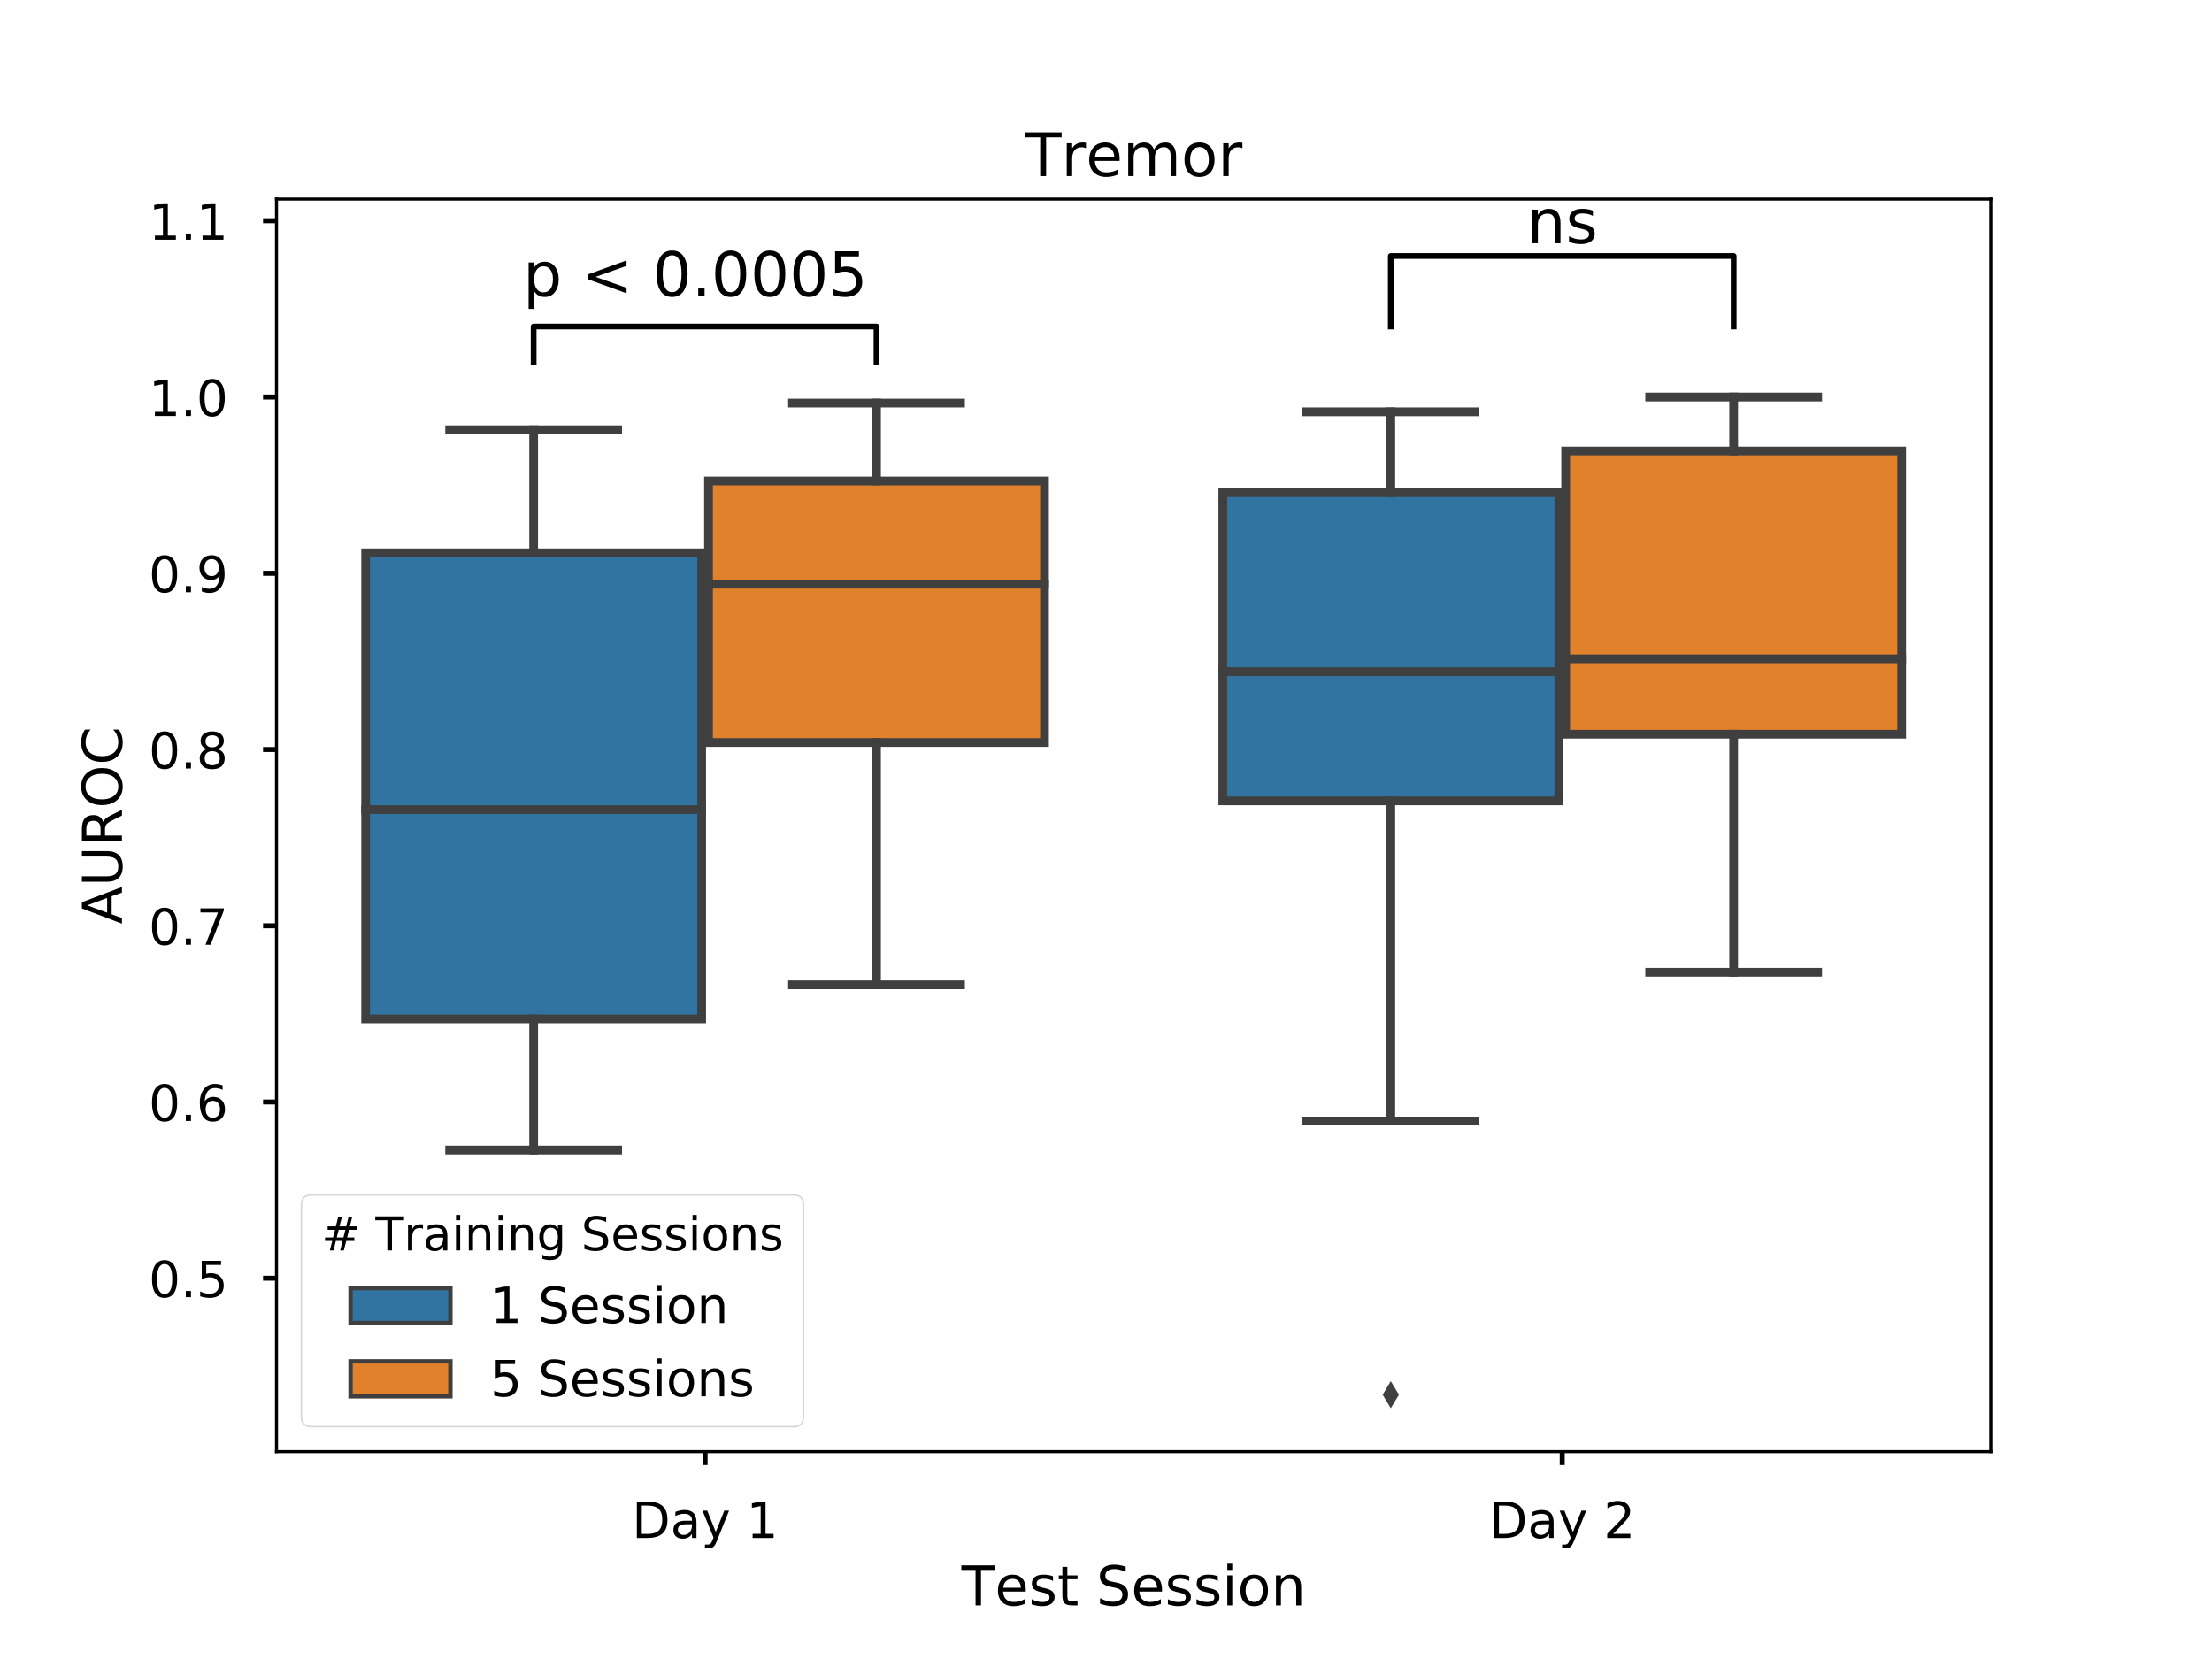
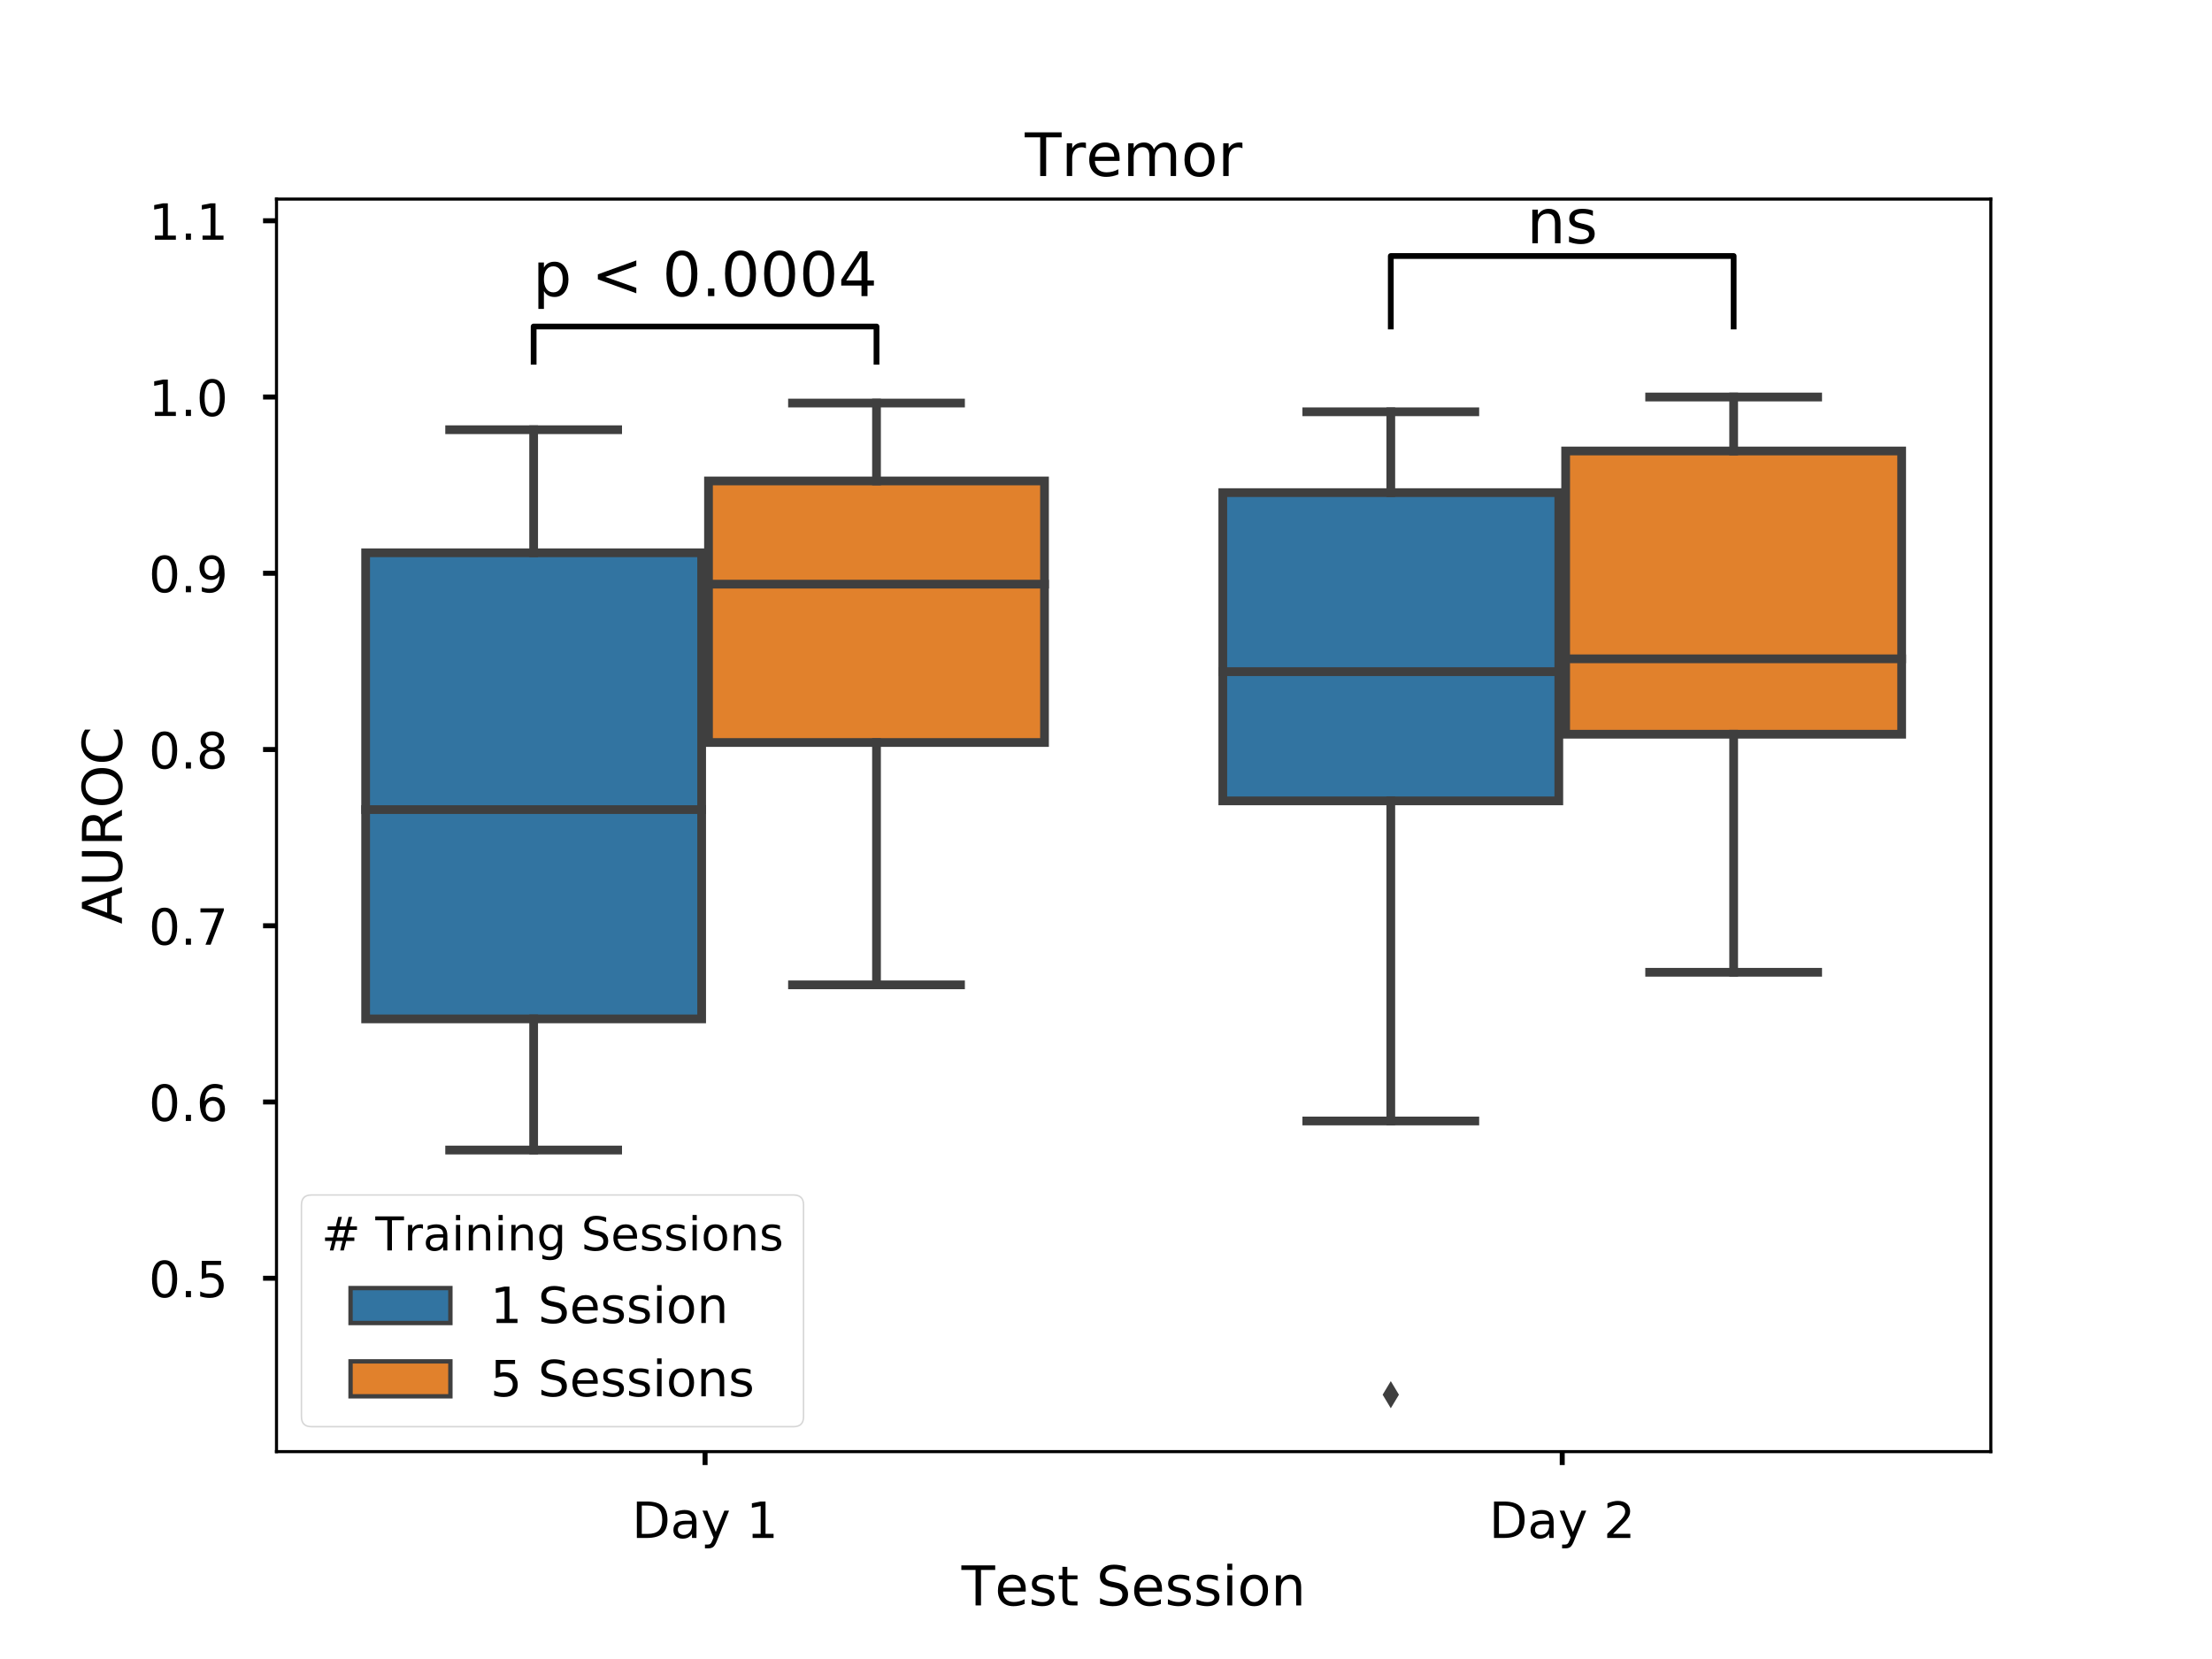
<svg xmlns="http://www.w3.org/2000/svg" xmlns:xlink="http://www.w3.org/1999/xlink" height="432pt" version="1.1" viewBox="0 0 576 432" width="576pt">
  <defs>
    <style type="text/css">
*{stroke-linecap:butt;stroke-linejoin:round;}
  </style>
  </defs>
  <g id="figure_1">
    <g id="patch_1">
      <path d="M 0 432  L 576 432  L 576 0  L 0 0  z " style="fill:#ffffff;" />
    </g>
    <g id="axes_1">
      <g id="patch_2">
        <path d="M 72 378  L 518.4 378  L 518.4 51.84  L 72 51.84  z " style="fill:#ffffff;" />
      </g>
      <g id="patch_3">
-         <path clip-path="url(#pd20033a8cf)" d="M 95.213 265.316  L 182.707 265.316  L 182.707 143.944  L 95.213 143.944  L 95.213 265.316  z " style="fill:#3274a1;stroke:#3f3f3f;stroke-linejoin:miter;stroke-width:2.275;" />
+         <path clip-path="url(#pdbc6263a49)" d="M 95.213 265.316  L 182.707 265.316  L 182.707 143.944  L 95.213 143.944  L 95.213 265.316  z " style="fill:#3274a1;stroke:#3f3f3f;stroke-linejoin:miter;stroke-width:2.275;" />
      </g>
      <g id="patch_4">
-         <path clip-path="url(#pd20033a8cf)" d="M 184.493 193.346  L 271.987 193.346  L 271.987 125.238  L 184.493 125.238  L 184.493 193.346  z " style="fill:#e1812c;stroke:#3f3f3f;stroke-linejoin:miter;stroke-width:2.275;" />
+         <path clip-path="url(#pdbc6263a49)" d="M 184.493 193.346  L 271.987 193.346  L 271.987 125.238  L 184.493 125.238  L 184.493 193.346  z " style="fill:#e1812c;stroke:#3f3f3f;stroke-linejoin:miter;stroke-width:2.275;" />
      </g>
      <g id="patch_5">
-         <path clip-path="url(#pd20033a8cf)" d="M 318.413 208.545  L 405.907 208.545  L 405.907 128.28  L 318.413 128.28  L 318.413 208.545  z " style="fill:#3274a1;stroke:#3f3f3f;stroke-linejoin:miter;stroke-width:2.275;" />
+         <path clip-path="url(#pdbc6263a49)" d="M 318.413 208.545  L 405.907 208.545  L 405.907 128.28  L 318.413 128.28  L 318.413 208.545  z " style="fill:#3274a1;stroke:#3f3f3f;stroke-linejoin:miter;stroke-width:2.275;" />
      </g>
      <g id="patch_6">
-         <path clip-path="url(#pd20033a8cf)" d="M 407.693 191.19  L 495.187 191.19  L 495.187 117.435  L 407.693 117.435  L 407.693 191.19  z " style="fill:#e1812c;stroke:#3f3f3f;stroke-linejoin:miter;stroke-width:2.275;" />
+         <path clip-path="url(#pdbc6263a49)" d="M 407.693 191.19  L 495.187 191.19  L 495.187 117.435  L 407.693 117.435  L 407.693 191.19  z " style="fill:#e1812c;stroke:#3f3f3f;stroke-linejoin:miter;stroke-width:2.275;" />
      </g>
      <g id="patch_7">
-         <path clip-path="url(#pd20033a8cf)" d="M 183.6 562.322  L 183.6 562.322  L 183.6 562.322  L 183.6 562.322  z " style="fill:#3274a1;stroke:#3f3f3f;stroke-linejoin:miter;stroke-width:1.137;" />
+         <path clip-path="url(#pdbc6263a49)" d="M 183.6 562.322  L 183.6 562.322  L 183.6 562.322  L 183.6 562.322  z " style="fill:#3274a1;stroke:#3f3f3f;stroke-linejoin:miter;stroke-width:1.137;" />
      </g>
      <g id="patch_8">
-         <path clip-path="url(#pd20033a8cf)" d="M 183.6 562.322  L 183.6 562.322  L 183.6 562.322  L 183.6 562.322  z " style="fill:#e1812c;stroke:#3f3f3f;stroke-linejoin:miter;stroke-width:1.137;" />
+         <path clip-path="url(#pdbc6263a49)" d="M 183.6 562.322  L 183.6 562.322  L 183.6 562.322  L 183.6 562.322  z " style="fill:#e1812c;stroke:#3f3f3f;stroke-linejoin:miter;stroke-width:1.137;" />
      </g>
      <g id="matplotlib.axis_1">
        <g id="xtick_1">
          <g id="line2d_1">
            <defs>
-               <path d="M 0 0  L 0 3.5  " id="m7d45735738" style="stroke:#000000;stroke-width:1.3;" />
-             </defs>
-             <g>
-               <use style="stroke:#000000;stroke-width:1.3;" x="183.6" xlink:href="#m7d45735738" y="378" />
+               <path d="M 0 0  L 0 3.5  " id="m67f702f582" style="stroke:#000000;stroke-width:1.3;" />
+             </defs>
+             <g>
+               <use style="stroke:#000000;stroke-width:1.3;" x="183.6" xlink:href="#m67f702f582" y="378" />
            </g>
          </g>
          <g id="text_1">
            <defs>
              <path d="M 19.672 64.797  L 19.672 8.109  L 31.594 8.109  Q 46.688 8.109 53.688 14.938  Q 60.688 21.781 60.688 36.531  Q 60.688 51.172 53.688 57.984  Q 46.688 64.797 31.594 64.797  z M 9.812 72.906  L 30.078 72.906  Q 51.266 72.906 61.172 64.094  Q 71.094 55.281 71.094 36.531  Q 71.094 17.672 61.125 8.828  Q 51.172 0 30.078 0  L 9.812 0  z " id="DejaVuSans-44" />
              <path d="M 34.281 27.484  Q 23.391 27.484 19.188 25  Q 14.984 22.516 14.984 16.5  Q 14.984 11.719 18.141 8.906  Q 21.297 6.109 26.703 6.109  Q 34.188 6.109 38.703 11.406  Q 43.219 16.703 43.219 25.484  L 43.219 27.484  z M 52.203 31.203  L 52.203 0  L 43.219 0  L 43.219 8.297  Q 40.141 3.328 35.547 0.953  Q 30.953 -1.422 24.312 -1.422  Q 15.922 -1.422 10.953 3.297  Q 6 8.016 6 15.922  Q 6 25.141 12.172 29.828  Q 18.359 34.516 30.609 34.516  L 43.219 34.516  L 43.219 35.406  Q 43.219 41.609 39.141 45  Q 35.062 48.391 27.688 48.391  Q 23 48.391 18.547 47.266  Q 14.109 46.141 10.016 43.891  L 10.016 52.203  Q 14.938 54.109 19.578 55.047  Q 24.219 56 28.609 56  Q 40.484 56 46.344 49.844  Q 52.203 43.703 52.203 31.203  z " id="DejaVuSans-61" />
              <path d="M 32.172 -5.078  Q 28.375 -14.844 24.75 -17.812  Q 21.141 -20.797 15.094 -20.797  L 7.906 -20.797  L 7.906 -13.281  L 13.188 -13.281  Q 16.891 -13.281 18.938 -11.516  Q 21 -9.766 23.484 -3.219  L 25.094 0.875  L 2.984 54.688  L 12.5 54.688  L 29.594 11.922  L 46.688 54.688  L 56.203 54.688  z " id="DejaVuSans-79" />
              <path id="DejaVuSans-20" />
              <path d="M 12.406 8.297  L 28.516 8.297  L 28.516 63.922  L 10.984 60.406  L 10.984 69.391  L 28.422 72.906  L 38.281 72.906  L 38.281 8.297  L 54.391 8.297  L 54.391 0  L 12.406 0  z " id="DejaVuSans-31" />
            </defs>
            <g transform="translate(164.5631 400.478)scale(0.13 -0.13)">
              <use xlink:href="#DejaVuSans-44" />
              <use x="77.002" xlink:href="#DejaVuSans-61" />
              <use x="138.281" xlink:href="#DejaVuSans-79" />
              <use x="197.461" xlink:href="#DejaVuSans-20" />
              <use x="229.248" xlink:href="#DejaVuSans-31" />
            </g>
          </g>
        </g>
        <g id="xtick_2">
          <g id="line2d_2">
            <g>
-               <use style="stroke:#000000;stroke-width:1.3;" x="406.8" xlink:href="#m7d45735738" y="378" />
+               <use style="stroke:#000000;stroke-width:1.3;" x="406.8" xlink:href="#m67f702f582" y="378" />
            </g>
          </g>
          <g id="text_2">
            <defs>
              <path d="M 19.188 8.297  L 53.609 8.297  L 53.609 0  L 7.328 0  L 7.328 8.297  Q 12.938 14.109 22.625 23.891  Q 32.328 33.688 34.812 36.531  Q 39.547 41.844 41.422 45.531  Q 43.312 49.219 43.312 52.781  Q 43.312 58.594 39.234 62.25  Q 35.156 65.922 28.609 65.922  Q 23.969 65.922 18.812 64.312  Q 13.672 62.703 7.812 59.422  L 7.812 69.391  Q 13.766 71.781 18.938 73  Q 24.125 74.219 28.422 74.219  Q 39.75 74.219 46.484 68.547  Q 53.219 62.891 53.219 53.422  Q 53.219 48.922 51.531 44.891  Q 49.859 40.875 45.406 35.406  Q 44.188 33.984 37.641 27.219  Q 31.109 20.453 19.188 8.297  z " id="DejaVuSans-32" />
            </defs>
            <g transform="translate(387.7631 400.478)scale(0.13 -0.13)">
              <use xlink:href="#DejaVuSans-44" />
              <use x="77.002" xlink:href="#DejaVuSans-61" />
              <use x="138.281" xlink:href="#DejaVuSans-79" />
              <use x="197.461" xlink:href="#DejaVuSans-20" />
              <use x="229.248" xlink:href="#DejaVuSans-32" />
            </g>
          </g>
        </g>
        <g id="text_3">
          <defs>
            <path d="M -0.297 72.906  L 61.375 72.906  L 61.375 64.594  L 35.5 64.594  L 35.5 0  L 25.594 0  L 25.594 64.594  L -0.297 64.594  z " id="DejaVuSans-54" />
            <path d="M 56.203 29.594  L 56.203 25.203  L 14.891 25.203  Q 15.484 15.922 20.484 11.062  Q 25.484 6.203 34.422 6.203  Q 39.594 6.203 44.453 7.469  Q 49.312 8.734 54.109 11.281  L 54.109 2.781  Q 49.266 0.734 44.188 -0.344  Q 39.109 -1.422 33.891 -1.422  Q 20.797 -1.422 13.156 6.188  Q 5.516 13.812 5.516 26.812  Q 5.516 40.234 12.766 48.109  Q 20.016 56 32.328 56  Q 43.359 56 49.781 48.891  Q 56.203 41.797 56.203 29.594  z M 47.219 32.234  Q 47.125 39.594 43.094 43.984  Q 39.062 48.391 32.422 48.391  Q 24.906 48.391 20.391 44.141  Q 15.875 39.891 15.188 32.172  z " id="DejaVuSans-65" />
            <path d="M 44.281 53.078  L 44.281 44.578  Q 40.484 46.531 36.375 47.5  Q 32.281 48.484 27.875 48.484  Q 21.188 48.484 17.844 46.438  Q 14.5 44.391 14.5 40.281  Q 14.5 37.156 16.891 35.375  Q 19.281 33.594 26.516 31.984  L 29.594 31.297  Q 39.156 29.25 43.188 25.516  Q 47.219 21.781 47.219 15.094  Q 47.219 7.469 41.188 3.016  Q 35.156 -1.422 24.609 -1.422  Q 20.219 -1.422 15.453 -0.562  Q 10.688 0.297 5.422 2  L 5.422 11.281  Q 10.406 8.688 15.234 7.391  Q 20.062 6.109 24.812 6.109  Q 31.156 6.109 34.562 8.281  Q 37.984 10.453 37.984 14.406  Q 37.984 18.062 35.516 20.016  Q 33.062 21.969 24.703 23.781  L 21.578 24.516  Q 13.234 26.266 9.516 29.906  Q 5.812 33.547 5.812 39.891  Q 5.812 47.609 11.281 51.797  Q 16.75 56 26.812 56  Q 31.781 56 36.172 55.266  Q 40.578 54.547 44.281 53.078  z " id="DejaVuSans-73" />
            <path d="M 18.312 70.219  L 18.312 54.688  L 36.812 54.688  L 36.812 47.703  L 18.312 47.703  L 18.312 18.016  Q 18.312 11.328 20.141 9.422  Q 21.969 7.516 27.594 7.516  L 36.812 7.516  L 36.812 0  L 27.594 0  Q 17.188 0 13.234 3.875  Q 9.281 7.766 9.281 18.016  L 9.281 47.703  L 2.688 47.703  L 2.688 54.688  L 9.281 54.688  L 9.281 70.219  z " id="DejaVuSans-74" />
            <path d="M 53.516 70.516  L 53.516 60.891  Q 47.906 63.578 42.922 64.891  Q 37.938 66.219 33.297 66.219  Q 25.25 66.219 20.875 63.094  Q 16.5 59.969 16.5 54.203  Q 16.5 49.359 19.406 46.891  Q 22.312 44.438 30.422 42.922  L 36.375 41.703  Q 47.406 39.594 52.656 34.297  Q 57.906 29 57.906 20.125  Q 57.906 9.516 50.797 4.047  Q 43.703 -1.422 29.984 -1.422  Q 24.812 -1.422 18.969 -0.25  Q 13.141 0.922 6.891 3.219  L 6.891 13.375  Q 12.891 10.016 18.656 8.297  Q 24.422 6.594 29.984 6.594  Q 38.422 6.594 43.016 9.906  Q 47.609 13.234 47.609 19.391  Q 47.609 24.75 44.312 27.781  Q 41.016 30.812 33.5 32.328  L 27.484 33.5  Q 16.453 35.688 11.516 40.375  Q 6.594 45.062 6.594 53.422  Q 6.594 63.094 13.406 68.656  Q 20.219 74.219 32.172 74.219  Q 37.312 74.219 42.625 73.281  Q 47.953 72.359 53.516 70.516  z " id="DejaVuSans-53" />
            <path d="M 9.422 54.688  L 18.406 54.688  L 18.406 0  L 9.422 0  z M 9.422 75.984  L 18.406 75.984  L 18.406 64.594  L 9.422 64.594  z " id="DejaVuSans-69" />
            <path d="M 30.609 48.391  Q 23.391 48.391 19.188 42.75  Q 14.984 37.109 14.984 27.297  Q 14.984 17.484 19.156 11.844  Q 23.344 6.203 30.609 6.203  Q 37.797 6.203 41.984 11.859  Q 46.188 17.531 46.188 27.297  Q 46.188 37.016 41.984 42.703  Q 37.797 48.391 30.609 48.391  z M 30.609 56  Q 42.328 56 49.016 48.375  Q 55.719 40.766 55.719 27.297  Q 55.719 13.875 49.016 6.219  Q 42.328 -1.422 30.609 -1.422  Q 18.844 -1.422 12.172 6.219  Q 5.516 13.875 5.516 27.297  Q 5.516 40.766 12.172 48.375  Q 18.844 56 30.609 56  z " id="DejaVuSans-6f" />
            <path d="M 54.891 33.016  L 54.891 0  L 45.906 0  L 45.906 32.719  Q 45.906 40.484 42.875 44.328  Q 39.844 48.188 33.797 48.188  Q 26.516 48.188 22.312 43.547  Q 18.109 38.922 18.109 30.906  L 18.109 0  L 9.078 0  L 9.078 54.688  L 18.109 54.688  L 18.109 46.188  Q 21.344 51.125 25.703 53.562  Q 30.078 56 35.797 56  Q 45.219 56 50.047 50.172  Q 54.891 44.344 54.891 33.016  z " id="DejaVuSans-6e" />
          </defs>
          <g transform="translate(250.3717 418.0473)scale(0.143 -0.143)">
            <use xlink:href="#DejaVuSans-54" />
            <use x="60.818" xlink:href="#DejaVuSans-65" />
            <use x="122.342" xlink:href="#DejaVuSans-73" />
            <use x="174.441" xlink:href="#DejaVuSans-74" />
            <use x="213.65" xlink:href="#DejaVuSans-20" />
            <use x="245.438" xlink:href="#DejaVuSans-53" />
            <use x="308.914" xlink:href="#DejaVuSans-65" />
            <use x="370.438" xlink:href="#DejaVuSans-73" />
            <use x="422.537" xlink:href="#DejaVuSans-73" />
            <use x="474.637" xlink:href="#DejaVuSans-69" />
            <use x="502.42" xlink:href="#DejaVuSans-6f" />
            <use x="563.602" xlink:href="#DejaVuSans-6e" />
          </g>
        </g>
      </g>
      <g id="matplotlib.axis_2">
        <g id="ytick_1">
          <g id="line2d_3">
            <defs>
-               <path d="M 0 0  L -3.5 0  " id="m1a4402a6c5" style="stroke:#000000;stroke-width:1.3;" />
-             </defs>
-             <g>
-               <use style="stroke:#000000;stroke-width:1.3;" x="72" xlink:href="#m1a4402a6c5" y="332.851" />
+               <path d="M 0 0  L -3.5 0  " id="m0c16122451" style="stroke:#000000;stroke-width:1.3;" />
+             </defs>
+             <g>
+               <use style="stroke:#000000;stroke-width:1.3;" x="72" xlink:href="#m0c16122451" y="332.851" />
            </g>
          </g>
          <g id="text_4">
            <defs>
              <path d="M 31.781 66.406  Q 24.172 66.406 20.328 58.906  Q 16.5 51.422 16.5 36.375  Q 16.5 21.391 20.328 13.891  Q 24.172 6.391 31.781 6.391  Q 39.453 6.391 43.281 13.891  Q 47.125 21.391 47.125 36.375  Q 47.125 51.422 43.281 58.906  Q 39.453 66.406 31.781 66.406  z M 31.781 74.219  Q 44.047 74.219 50.516 64.516  Q 56.984 54.828 56.984 36.375  Q 56.984 17.969 50.516 8.266  Q 44.047 -1.422 31.781 -1.422  Q 19.531 -1.422 13.062 8.266  Q 6.594 17.969 6.594 36.375  Q 6.594 54.828 13.062 64.516  Q 19.531 74.219 31.781 74.219  z " id="DejaVuSans-30" />
              <path d="M 10.688 12.406  L 21 12.406  L 21 0  L 10.688 0  z " id="DejaVuSans-2e" />
              <path d="M 10.797 72.906  L 49.516 72.906  L 49.516 64.594  L 19.828 64.594  L 19.828 46.734  Q 21.969 47.469 24.109 47.828  Q 26.266 48.188 28.422 48.188  Q 40.625 48.188 47.75 41.5  Q 54.891 34.812 54.891 23.391  Q 54.891 11.625 47.562 5.094  Q 40.234 -1.422 26.906 -1.422  Q 22.312 -1.422 17.547 -0.641  Q 12.797 0.141 7.719 1.703  L 7.719 11.625  Q 12.109 9.234 16.797 8.062  Q 21.484 6.891 26.703 6.891  Q 35.156 6.891 40.078 11.328  Q 45.016 15.766 45.016 23.391  Q 45.016 31 40.078 35.438  Q 35.156 39.891 26.703 39.891  Q 22.75 39.891 18.812 39.016  Q 14.891 38.141 10.797 36.281  z " id="DejaVuSans-35" />
            </defs>
            <g transform="translate(38.72594 337.7904)scale(0.13 -0.13)">
              <use xlink:href="#DejaVuSans-30" />
              <use x="63.623" xlink:href="#DejaVuSans-2e" />
              <use x="95.41" xlink:href="#DejaVuSans-35" />
            </g>
          </g>
        </g>
        <g id="ytick_2">
          <g id="line2d_4">
            <g>
-               <use style="stroke:#000000;stroke-width:1.3;" x="72" xlink:href="#m1a4402a6c5" y="286.957" />
+               <use style="stroke:#000000;stroke-width:1.3;" x="72" xlink:href="#m0c16122451" y="286.957" />
            </g>
          </g>
          <g id="text_5">
            <defs>
              <path d="M 33.016 40.375  Q 26.375 40.375 22.484 35.828  Q 18.609 31.297 18.609 23.391  Q 18.609 15.531 22.484 10.953  Q 26.375 6.391 33.016 6.391  Q 39.656 6.391 43.531 10.953  Q 47.406 15.531 47.406 23.391  Q 47.406 31.297 43.531 35.828  Q 39.656 40.375 33.016 40.375  z M 52.594 71.297  L 52.594 62.312  Q 48.875 64.062 45.094 64.984  Q 41.312 65.922 37.594 65.922  Q 27.828 65.922 22.672 59.328  Q 17.531 52.734 16.797 39.406  Q 19.672 43.656 24.016 45.922  Q 28.375 48.188 33.594 48.188  Q 44.578 48.188 50.953 41.516  Q 57.328 34.859 57.328 23.391  Q 57.328 12.156 50.688 5.359  Q 44.047 -1.422 33.016 -1.422  Q 20.359 -1.422 13.672 8.266  Q 6.984 17.969 6.984 36.375  Q 6.984 53.656 15.188 63.938  Q 23.391 74.219 37.203 74.219  Q 40.922 74.219 44.703 73.484  Q 48.484 72.75 52.594 71.297  z " id="DejaVuSans-36" />
            </defs>
            <g transform="translate(38.72594 291.8962)scale(0.13 -0.13)">
              <use xlink:href="#DejaVuSans-30" />
              <use x="63.623" xlink:href="#DejaVuSans-2e" />
              <use x="95.41" xlink:href="#DejaVuSans-36" />
            </g>
          </g>
        </g>
        <g id="ytick_3">
          <g id="line2d_5">
            <g>
-               <use style="stroke:#000000;stroke-width:1.3;" x="72" xlink:href="#m1a4402a6c5" y="241.063" />
+               <use style="stroke:#000000;stroke-width:1.3;" x="72" xlink:href="#m0c16122451" y="241.063" />
            </g>
          </g>
          <g id="text_6">
            <defs>
              <path d="M 8.203 72.906  L 55.078 72.906  L 55.078 68.703  L 28.609 0  L 18.312 0  L 43.219 64.594  L 8.203 64.594  z " id="DejaVuSans-37" />
            </defs>
            <g transform="translate(38.72594 246.0021)scale(0.13 -0.13)">
              <use xlink:href="#DejaVuSans-30" />
              <use x="63.623" xlink:href="#DejaVuSans-2e" />
              <use x="95.41" xlink:href="#DejaVuSans-37" />
            </g>
          </g>
        </g>
        <g id="ytick_4">
          <g id="line2d_6">
            <g>
-               <use style="stroke:#000000;stroke-width:1.3;" x="72" xlink:href="#m1a4402a6c5" y="195.169" />
+               <use style="stroke:#000000;stroke-width:1.3;" x="72" xlink:href="#m0c16122451" y="195.169" />
            </g>
          </g>
          <g id="text_7">
            <defs>
              <path d="M 31.781 34.625  Q 24.75 34.625 20.719 30.859  Q 16.703 27.094 16.703 20.516  Q 16.703 13.922 20.719 10.156  Q 24.75 6.391 31.781 6.391  Q 38.812 6.391 42.859 10.172  Q 46.922 13.969 46.922 20.516  Q 46.922 27.094 42.891 30.859  Q 38.875 34.625 31.781 34.625  z M 21.922 38.812  Q 15.578 40.375 12.031 44.719  Q 8.5 49.078 8.5 55.328  Q 8.5 64.062 14.719 69.141  Q 20.953 74.219 31.781 74.219  Q 42.672 74.219 48.875 69.141  Q 55.078 64.062 55.078 55.328  Q 55.078 49.078 51.531 44.719  Q 48 40.375 41.703 38.812  Q 48.828 37.156 52.797 32.312  Q 56.781 27.484 56.781 20.516  Q 56.781 9.906 50.312 4.234  Q 43.844 -1.422 31.781 -1.422  Q 19.734 -1.422 13.25 4.234  Q 6.781 9.906 6.781 20.516  Q 6.781 27.484 10.781 32.312  Q 14.797 37.156 21.922 38.812  z M 18.312 54.391  Q 18.312 48.734 21.844 45.562  Q 25.391 42.391 31.781 42.391  Q 38.141 42.391 41.719 45.562  Q 45.312 48.734 45.312 54.391  Q 45.312 60.062 41.719 63.234  Q 38.141 66.406 31.781 66.406  Q 25.391 66.406 21.844 63.234  Q 18.312 60.062 18.312 54.391  z " id="DejaVuSans-38" />
            </defs>
            <g transform="translate(38.72594 200.108)scale(0.13 -0.13)">
              <use xlink:href="#DejaVuSans-30" />
              <use x="63.623" xlink:href="#DejaVuSans-2e" />
              <use x="95.41" xlink:href="#DejaVuSans-38" />
            </g>
          </g>
        </g>
        <g id="ytick_5">
          <g id="line2d_7">
            <g>
-               <use style="stroke:#000000;stroke-width:1.3;" x="72" xlink:href="#m1a4402a6c5" y="149.275" />
+               <use style="stroke:#000000;stroke-width:1.3;" x="72" xlink:href="#m0c16122451" y="149.275" />
            </g>
          </g>
          <g id="text_8">
            <defs>
              <path d="M 10.984 1.516  L 10.984 10.5  Q 14.703 8.734 18.5 7.812  Q 22.312 6.891 25.984 6.891  Q 35.75 6.891 40.891 13.453  Q 46.047 20.016 46.781 33.406  Q 43.953 29.203 39.594 26.953  Q 35.25 24.703 29.984 24.703  Q 19.047 24.703 12.672 31.312  Q 6.297 37.938 6.297 49.422  Q 6.297 60.641 12.938 67.422  Q 19.578 74.219 30.609 74.219  Q 43.266 74.219 49.922 64.516  Q 56.594 54.828 56.594 36.375  Q 56.594 19.141 48.406 8.859  Q 40.234 -1.422 26.422 -1.422  Q 22.703 -1.422 18.891 -0.688  Q 15.094 0.047 10.984 1.516  z M 30.609 32.422  Q 37.25 32.422 41.125 36.953  Q 45.016 41.5 45.016 49.422  Q 45.016 57.281 41.125 61.844  Q 37.25 66.406 30.609 66.406  Q 23.969 66.406 20.094 61.844  Q 16.219 57.281 16.219 49.422  Q 16.219 41.5 20.094 36.953  Q 23.969 32.422 30.609 32.422  z " id="DejaVuSans-39" />
            </defs>
            <g transform="translate(38.72594 154.2139)scale(0.13 -0.13)">
              <use xlink:href="#DejaVuSans-30" />
              <use x="63.623" xlink:href="#DejaVuSans-2e" />
              <use x="95.41" xlink:href="#DejaVuSans-39" />
            </g>
          </g>
        </g>
        <g id="ytick_6">
          <g id="line2d_8">
            <g>
-               <use style="stroke:#000000;stroke-width:1.3;" x="72" xlink:href="#m1a4402a6c5" y="103.381" />
+               <use style="stroke:#000000;stroke-width:1.3;" x="72" xlink:href="#m0c16122451" y="103.381" />
            </g>
          </g>
          <g id="text_9">
            <g transform="translate(38.72594 108.3197)scale(0.13 -0.13)">
              <use xlink:href="#DejaVuSans-31" />
              <use x="63.623" xlink:href="#DejaVuSans-2e" />
              <use x="95.41" xlink:href="#DejaVuSans-30" />
            </g>
          </g>
        </g>
        <g id="ytick_7">
          <g id="line2d_9">
            <g>
-               <use style="stroke:#000000;stroke-width:1.3;" x="72" xlink:href="#m1a4402a6c5" y="57.487" />
+               <use style="stroke:#000000;stroke-width:1.3;" x="72" xlink:href="#m0c16122451" y="57.487" />
            </g>
          </g>
          <g id="text_10">
            <g transform="translate(38.72594 62.42561)scale(0.13 -0.13)">
              <use xlink:href="#DejaVuSans-31" />
              <use x="63.623" xlink:href="#DejaVuSans-2e" />
              <use x="95.41" xlink:href="#DejaVuSans-31" />
            </g>
          </g>
        </g>
        <g id="text_11">
          <defs>
            <path d="M 34.188 63.188  L 20.797 26.906  L 47.609 26.906  z M 28.609 72.906  L 39.797 72.906  L 67.578 0  L 57.328 0  L 50.688 18.703  L 17.828 18.703  L 11.188 0  L 0.781 0  z " id="DejaVuSans-41" />
            <path d="M 8.688 72.906  L 18.609 72.906  L 18.609 28.609  Q 18.609 16.891 22.844 11.734  Q 27.094 6.594 36.625 6.594  Q 46.094 6.594 50.344 11.734  Q 54.594 16.891 54.594 28.609  L 54.594 72.906  L 64.5 72.906  L 64.5 27.391  Q 64.5 13.141 57.438 5.859  Q 50.391 -1.422 36.625 -1.422  Q 22.797 -1.422 15.734 5.859  Q 8.688 13.141 8.688 27.391  z " id="DejaVuSans-55" />
            <path d="M 44.391 34.188  Q 47.562 33.109 50.562 29.594  Q 53.562 26.078 56.594 19.922  L 66.609 0  L 56 0  L 46.688 18.703  Q 43.062 26.031 39.672 28.422  Q 36.281 30.812 30.422 30.812  L 19.672 30.812  L 19.672 0  L 9.812 0  L 9.812 72.906  L 32.078 72.906  Q 44.578 72.906 50.734 67.672  Q 56.891 62.453 56.891 51.906  Q 56.891 45.016 53.688 40.469  Q 50.484 35.938 44.391 34.188  z M 19.672 64.797  L 19.672 38.922  L 32.078 38.922  Q 39.203 38.922 42.844 42.219  Q 46.484 45.516 46.484 51.906  Q 46.484 58.297 42.844 61.547  Q 39.203 64.797 32.078 64.797  z " id="DejaVuSans-52" />
            <path d="M 39.406 66.219  Q 28.656 66.219 22.328 58.203  Q 16.016 50.203 16.016 36.375  Q 16.016 22.609 22.328 14.594  Q 28.656 6.594 39.406 6.594  Q 50.141 6.594 56.422 14.594  Q 62.703 22.609 62.703 36.375  Q 62.703 50.203 56.422 58.203  Q 50.141 66.219 39.406 66.219  z M 39.406 74.219  Q 54.734 74.219 63.906 63.938  Q 73.094 53.656 73.094 36.375  Q 73.094 19.141 63.906 8.859  Q 54.734 -1.422 39.406 -1.422  Q 24.031 -1.422 14.812 8.828  Q 5.609 19.094 5.609 36.375  Q 5.609 53.656 14.812 63.938  Q 24.031 74.219 39.406 74.219  z " id="DejaVuSans-4f" />
            <path d="M 64.406 67.281  L 64.406 56.891  Q 59.422 61.531 53.781 63.812  Q 48.141 66.109 41.797 66.109  Q 29.297 66.109 22.656 58.469  Q 16.016 50.828 16.016 36.375  Q 16.016 21.969 22.656 14.328  Q 29.297 6.688 41.797 6.688  Q 48.141 6.688 53.781 8.984  Q 59.422 11.281 64.406 15.922  L 64.406 5.609  Q 59.234 2.094 53.438 0.328  Q 47.656 -1.422 41.219 -1.422  Q 24.656 -1.422 15.125 8.703  Q 5.609 18.844 5.609 36.375  Q 5.609 53.953 15.125 64.078  Q 24.656 74.219 41.219 74.219  Q 47.75 74.219 53.531 72.484  Q 59.328 70.75 64.406 67.281  z " id="DejaVuSans-43" />
          </defs>
          <g transform="translate(31.75198 240.6332)rotate(-90)scale(0.143 -0.143)">
            <use xlink:href="#DejaVuSans-41" />
            <use x="68.408" xlink:href="#DejaVuSans-55" />
            <use x="141.602" xlink:href="#DejaVuSans-52" />
            <use x="211.084" xlink:href="#DejaVuSans-4f" />
            <use x="289.795" xlink:href="#DejaVuSans-43" />
          </g>
        </g>
      </g>
      <g id="line2d_10">
-         <path clip-path="url(#pd20033a8cf)" d="M 138.96 265.316  L 138.96 299.466  " style="fill:none;stroke:#3f3f3f;stroke-linecap:square;stroke-width:2.275;" />
+         <path clip-path="url(#pdbc6263a49)" d="M 138.96 265.316  L 138.96 299.466  " style="fill:none;stroke:#3f3f3f;stroke-linecap:square;stroke-width:2.275;" />
      </g>
      <g id="line2d_11">
-         <path clip-path="url(#pd20033a8cf)" d="M 138.96 143.944  L 138.96 111.901  " style="fill:none;stroke:#3f3f3f;stroke-linecap:square;stroke-width:2.275;" />
+         <path clip-path="url(#pdbc6263a49)" d="M 138.96 143.944  L 138.96 111.901  " style="fill:none;stroke:#3f3f3f;stroke-linecap:square;stroke-width:2.275;" />
      </g>
      <g id="line2d_12">
-         <path clip-path="url(#pd20033a8cf)" d="M 117.086 299.466  L 160.834 299.466  " style="fill:none;stroke:#3f3f3f;stroke-linecap:square;stroke-width:2.275;" />
+         <path clip-path="url(#pdbc6263a49)" d="M 117.086 299.466  L 160.834 299.466  " style="fill:none;stroke:#3f3f3f;stroke-linecap:square;stroke-width:2.275;" />
      </g>
      <g id="line2d_13">
-         <path clip-path="url(#pd20033a8cf)" d="M 117.086 111.901  L 160.834 111.901  " style="fill:none;stroke:#3f3f3f;stroke-linecap:square;stroke-width:2.275;" />
+         <path clip-path="url(#pdbc6263a49)" d="M 117.086 111.901  L 160.834 111.901  " style="fill:none;stroke:#3f3f3f;stroke-linecap:square;stroke-width:2.275;" />
      </g>
      <g id="line2d_14" />
      <g id="line2d_15">
-         <path clip-path="url(#pd20033a8cf)" d="M 228.24 193.346  L 228.24 256.457  " style="fill:none;stroke:#3f3f3f;stroke-linecap:square;stroke-width:2.275;" />
+         <path clip-path="url(#pdbc6263a49)" d="M 228.24 193.346  L 228.24 256.457  " style="fill:none;stroke:#3f3f3f;stroke-linecap:square;stroke-width:2.275;" />
      </g>
      <g id="line2d_16">
-         <path clip-path="url(#pd20033a8cf)" d="M 228.24 125.238  L 228.24 104.961  " style="fill:none;stroke:#3f3f3f;stroke-linecap:square;stroke-width:2.275;" />
+         <path clip-path="url(#pdbc6263a49)" d="M 228.24 125.238  L 228.24 104.961  " style="fill:none;stroke:#3f3f3f;stroke-linecap:square;stroke-width:2.275;" />
      </g>
      <g id="line2d_17">
-         <path clip-path="url(#pd20033a8cf)" d="M 206.366 256.457  L 250.114 256.457  " style="fill:none;stroke:#3f3f3f;stroke-linecap:square;stroke-width:2.275;" />
+         <path clip-path="url(#pdbc6263a49)" d="M 206.366 256.457  L 250.114 256.457  " style="fill:none;stroke:#3f3f3f;stroke-linecap:square;stroke-width:2.275;" />
      </g>
      <g id="line2d_18">
-         <path clip-path="url(#pd20033a8cf)" d="M 206.366 104.961  L 250.114 104.961  " style="fill:none;stroke:#3f3f3f;stroke-linecap:square;stroke-width:2.275;" />
+         <path clip-path="url(#pdbc6263a49)" d="M 206.366 104.961  L 250.114 104.961  " style="fill:none;stroke:#3f3f3f;stroke-linecap:square;stroke-width:2.275;" />
      </g>
      <g id="line2d_19" />
      <g id="line2d_20">
-         <path clip-path="url(#pd20033a8cf)" d="M 362.16 208.545  L 362.16 291.9  " style="fill:none;stroke:#3f3f3f;stroke-linecap:square;stroke-width:2.275;" />
+         <path clip-path="url(#pdbc6263a49)" d="M 362.16 208.545  L 362.16 291.9  " style="fill:none;stroke:#3f3f3f;stroke-linecap:square;stroke-width:2.275;" />
      </g>
      <g id="line2d_21">
-         <path clip-path="url(#pd20033a8cf)" d="M 362.16 128.28  L 362.16 107.226  " style="fill:none;stroke:#3f3f3f;stroke-linecap:square;stroke-width:2.275;" />
+         <path clip-path="url(#pdbc6263a49)" d="M 362.16 128.28  L 362.16 107.226  " style="fill:none;stroke:#3f3f3f;stroke-linecap:square;stroke-width:2.275;" />
      </g>
      <g id="line2d_22">
-         <path clip-path="url(#pd20033a8cf)" d="M 340.286 291.9  L 384.034 291.9  " style="fill:none;stroke:#3f3f3f;stroke-linecap:square;stroke-width:2.275;" />
+         <path clip-path="url(#pdbc6263a49)" d="M 340.286 291.9  L 384.034 291.9  " style="fill:none;stroke:#3f3f3f;stroke-linecap:square;stroke-width:2.275;" />
      </g>
      <g id="line2d_23">
-         <path clip-path="url(#pd20033a8cf)" d="M 340.286 107.226  L 384.034 107.226  " style="fill:none;stroke:#3f3f3f;stroke-linecap:square;stroke-width:2.275;" />
+         <path clip-path="url(#pdbc6263a49)" d="M 340.286 107.226  L 384.034 107.226  " style="fill:none;stroke:#3f3f3f;stroke-linecap:square;stroke-width:2.275;" />
      </g>
      <g id="line2d_24">
        <defs>
-           <path d="M 0 3.536  L 2.121 0  L 0 -3.536  L -2.121 0  z " id="ma26ab9307c" />
+           <path d="M 0 3.536  L 2.121 0  L 0 -3.536  L -2.121 0  z " id="m016693aa57" />
        </defs>
-         <g clip-path="url(#pd20033a8cf)">
-           <use style="fill:#3f3f3f;" x="362.16" xlink:href="#ma26ab9307c" y="363.175" />
+         <g clip-path="url(#pdbc6263a49)">
+           <use style="fill:#3f3f3f;" x="362.16" xlink:href="#m016693aa57" y="363.175" />
        </g>
      </g>
      <g id="line2d_25">
-         <path clip-path="url(#pd20033a8cf)" d="M 451.44 191.19  L 451.44 253.182  " style="fill:none;stroke:#3f3f3f;stroke-linecap:square;stroke-width:2.275;" />
+         <path clip-path="url(#pdbc6263a49)" d="M 451.44 191.19  L 451.44 253.182  " style="fill:none;stroke:#3f3f3f;stroke-linecap:square;stroke-width:2.275;" />
      </g>
      <g id="line2d_26">
-         <path clip-path="url(#pd20033a8cf)" d="M 451.44 117.435  L 451.44 103.381  " style="fill:none;stroke:#3f3f3f;stroke-linecap:square;stroke-width:2.275;" />
+         <path clip-path="url(#pdbc6263a49)" d="M 451.44 117.435  L 451.44 103.381  " style="fill:none;stroke:#3f3f3f;stroke-linecap:square;stroke-width:2.275;" />
      </g>
      <g id="line2d_27">
-         <path clip-path="url(#pd20033a8cf)" d="M 429.566 253.182  L 473.314 253.182  " style="fill:none;stroke:#3f3f3f;stroke-linecap:square;stroke-width:2.275;" />
+         <path clip-path="url(#pdbc6263a49)" d="M 429.566 253.182  L 473.314 253.182  " style="fill:none;stroke:#3f3f3f;stroke-linecap:square;stroke-width:2.275;" />
      </g>
      <g id="line2d_28">
-         <path clip-path="url(#pd20033a8cf)" d="M 429.566 103.381  L 473.314 103.381  " style="fill:none;stroke:#3f3f3f;stroke-linecap:square;stroke-width:2.275;" />
+         <path clip-path="url(#pdbc6263a49)" d="M 429.566 103.381  L 473.314 103.381  " style="fill:none;stroke:#3f3f3f;stroke-linecap:square;stroke-width:2.275;" />
      </g>
      <g id="line2d_29" />
      <g id="line2d_30">
-         <path clip-path="url(#pd20033a8cf)" d="M 138.96 94.202  L 138.96 85.023  L 228.24 85.023  L 228.24 94.202  " style="fill:none;stroke:#000000;stroke-linecap:square;stroke-width:1.5;" />
+         <path clip-path="url(#pdbc6263a49)" d="M 138.96 94.202  L 138.96 85.023  L 228.24 85.023  L 228.24 94.202  " style="fill:none;stroke:#000000;stroke-linecap:square;stroke-width:1.5;" />
      </g>
      <g id="line2d_31">
-         <path clip-path="url(#pd20033a8cf)" d="M 362.16 85.023  L 362.16 66.665  L 451.44 66.665  L 451.44 85.023  " style="fill:none;stroke:#000000;stroke-linecap:square;stroke-width:1.5;" />
+         <path clip-path="url(#pdbc6263a49)" d="M 362.16 85.023  L 362.16 66.665  L 451.44 66.665  L 451.44 85.023  " style="fill:none;stroke:#000000;stroke-linecap:square;stroke-width:1.5;" />
      </g>
      <g id="line2d_32">
-         <path clip-path="url(#pd20033a8cf)" d="M 95.213 210.812  L 182.707 210.812  " style="fill:none;stroke:#3f3f3f;stroke-linecap:square;stroke-width:2.275;" />
+         <path clip-path="url(#pdbc6263a49)" d="M 95.213 210.812  L 182.707 210.812  " style="fill:none;stroke:#3f3f3f;stroke-linecap:square;stroke-width:2.275;" />
      </g>
      <g id="line2d_33">
-         <path clip-path="url(#pd20033a8cf)" d="M 184.493 152.108  L 271.987 152.108  " style="fill:none;stroke:#3f3f3f;stroke-linecap:square;stroke-width:2.275;" />
+         <path clip-path="url(#pdbc6263a49)" d="M 184.493 152.108  L 271.987 152.108  " style="fill:none;stroke:#3f3f3f;stroke-linecap:square;stroke-width:2.275;" />
      </g>
      <g id="line2d_34">
-         <path clip-path="url(#pd20033a8cf)" d="M 318.413 174.897  L 405.907 174.897  " style="fill:none;stroke:#3f3f3f;stroke-linecap:square;stroke-width:2.275;" />
+         <path clip-path="url(#pdbc6263a49)" d="M 318.413 174.897  L 405.907 174.897  " style="fill:none;stroke:#3f3f3f;stroke-linecap:square;stroke-width:2.275;" />
      </g>
      <g id="line2d_35">
-         <path clip-path="url(#pd20033a8cf)" d="M 407.693 171.557  L 495.187 171.557  " style="fill:none;stroke:#3f3f3f;stroke-linecap:square;stroke-width:2.275;" />
+         <path clip-path="url(#pdbc6263a49)" d="M 407.693 171.557  L 495.187 171.557  " style="fill:none;stroke:#3f3f3f;stroke-linecap:square;stroke-width:2.275;" />
      </g>
      <g id="patch_9">
        <path d="M 72 378  L 72 51.84  " style="fill:none;stroke:#000000;stroke-linecap:square;stroke-linejoin:miter;stroke-width:0.8;" />
      </g>
      <g id="patch_10">
        <path d="M 518.4 378  L 518.4 51.84  " style="fill:none;stroke:#000000;stroke-linecap:square;stroke-linejoin:miter;stroke-width:0.8;" />
      </g>
      <g id="patch_11">
        <path d="M 72 378  L 518.4 378  " style="fill:none;stroke:#000000;stroke-linecap:square;stroke-linejoin:miter;stroke-width:0.8;" />
      </g>
      <g id="patch_12">
        <path d="M 72 51.84  L 518.4 51.84  " style="fill:none;stroke:#000000;stroke-linecap:square;stroke-linejoin:miter;stroke-width:0.8;" />
      </g>
      <g id="text_12">
        <defs>
          <path d="M 18.109 8.203  L 18.109 -20.797  L 9.078 -20.797  L 9.078 54.688  L 18.109 54.688  L 18.109 46.391  Q 20.953 51.266 25.266 53.625  Q 29.594 56 35.594 56  Q 45.562 56 51.781 48.094  Q 58.016 40.188 58.016 27.297  Q 58.016 14.406 51.781 6.484  Q 45.562 -1.422 35.594 -1.422  Q 29.594 -1.422 25.266 0.953  Q 20.953 3.328 18.109 8.203  z M 48.688 27.297  Q 48.688 37.203 44.609 42.844  Q 40.531 48.484 33.406 48.484  Q 26.266 48.484 22.188 42.844  Q 18.109 37.203 18.109 27.297  Q 18.109 17.391 22.188 11.75  Q 26.266 6.109 33.406 6.109  Q 40.531 6.109 44.609 11.75  Q 48.688 17.391 48.688 27.297  z " id="DejaVuSans-70" />
          <path d="M 73.188 49.219  L 22.797 31.297  L 73.188 13.484  L 73.188 4.594  L 10.594 27.297  L 10.594 35.406  L 73.188 58.109  z " id="DejaVuSans-3c" />
+           <path d="M 37.797 64.312  L 12.891 25.391  L 37.797 25.391  z M 35.203 72.906  L 47.609 72.906  L 47.609 25.391  L 58.016 25.391  L 58.016 17.188  L 47.609 17.188  L 47.609 0  L 37.797 0  L 37.797 17.188  L 4.891 17.188  L 4.891 26.703  z " id="DejaVuSans-34" />
        </defs>
-         <g transform="translate(136.1975 77.10619)scale(0.16 -0.16)">
+         <g transform="translate(138.74 77.10619)scale(0.16 -0.16)">
          <use xlink:href="#DejaVuSans-70" />
          <use x="63.477" xlink:href="#DejaVuSans-20" />
          <use x="95.264" xlink:href="#DejaVuSans-3c" />
          <use x="179.053" xlink:href="#DejaVuSans-20" />
          <use x="210.84" xlink:href="#DejaVuSans-30" />
          <use x="274.463" xlink:href="#DejaVuSans-2e" />
          <use x="306.25" xlink:href="#DejaVuSans-30" />
          <use x="369.873" xlink:href="#DejaVuSans-30" />
          <use x="433.496" xlink:href="#DejaVuSans-30" />
-           <use x="497.119" xlink:href="#DejaVuSans-35" />
-           <use x="560.742" xlink:href="#DejaVuSans-20" />
+           <use x="497.119" xlink:href="#DejaVuSans-34" />
        </g>
      </g>
      <g id="text_13">
        <g transform="translate(397.5625 63.33796)scale(0.16 -0.16)">
          <use xlink:href="#DejaVuSans-6e" />
          <use x="63.379" xlink:href="#DejaVuSans-73" />
        </g>
      </g>
      <g id="text_14">
        <defs>
          <path d="M 41.109 46.297  Q 39.594 47.172 37.812 47.578  Q 36.031 48 33.891 48  Q 26.266 48 22.188 43.047  Q 18.109 38.094 18.109 28.812  L 18.109 0  L 9.078 0  L 9.078 54.688  L 18.109 54.688  L 18.109 46.188  Q 20.953 51.172 25.484 53.578  Q 30.031 56 36.531 56  Q 37.453 56 38.578 55.875  Q 39.703 55.766 41.062 55.516  z " id="DejaVuSans-72" />
          <path d="M 52 44.188  Q 55.375 50.25 60.062 53.125  Q 64.75 56 71.094 56  Q 79.641 56 84.281 50.016  Q 88.922 44.047 88.922 33.016  L 88.922 0  L 79.891 0  L 79.891 32.719  Q 79.891 40.578 77.094 44.375  Q 74.312 48.188 68.609 48.188  Q 61.625 48.188 57.562 43.547  Q 53.516 38.922 53.516 30.906  L 53.516 0  L 44.484 0  L 44.484 32.719  Q 44.484 40.625 41.703 44.406  Q 38.922 48.188 33.109 48.188  Q 26.219 48.188 22.156 43.531  Q 18.109 38.875 18.109 30.906  L 18.109 0  L 9.078 0  L 9.078 54.688  L 18.109 54.688  L 18.109 46.188  Q 21.188 51.219 25.484 53.609  Q 29.781 56 35.688 56  Q 41.656 56 45.828 52.969  Q 50 49.953 52 44.188  z " id="DejaVuSans-6d" />
        </defs>
        <g transform="translate(266.8726 45.84)scale(0.156 -0.156)">
          <use xlink:href="#DejaVuSans-54" />
          <use x="60.865" xlink:href="#DejaVuSans-72" />
          <use x="101.947" xlink:href="#DejaVuSans-65" />
          <use x="163.471" xlink:href="#DejaVuSans-6d" />
          <use x="260.883" xlink:href="#DejaVuSans-6f" />
          <use x="322.064" xlink:href="#DejaVuSans-72" />
        </g>
      </g>
      <g id="legend_1">
        <g id="patch_13">
          <path d="M 81.1 371.5  L 206.64 371.5  Q 209.24 371.5 209.24 368.9  L 209.24 313.773  Q 209.24 311.173 206.64 311.173  L 81.1 311.173  Q 78.5 311.173 78.5 313.773  L 78.5 368.9  Q 78.5 371.5 81.1 371.5  z " style="fill:#ffffff;opacity:0.8;stroke:#cccccc;stroke-linejoin:miter;stroke-width:0.39;" />
        </g>
        <g id="text_15">
          <defs>
            <path d="M 51.125 44  L 36.922 44  L 32.812 27.688  L 47.125 27.688  z M 43.797 71.781  L 38.719 51.516  L 52.984 51.516  L 58.109 71.781  L 65.922 71.781  L 60.891 51.516  L 76.125 51.516  L 76.125 44  L 58.984 44  L 54.984 27.688  L 70.516 27.688  L 70.516 20.219  L 53.078 20.219  L 48 0  L 40.188 0  L 45.219 20.219  L 30.906 20.219  L 25.875 0  L 18.016 0  L 23.094 20.219  L 7.719 20.219  L 7.719 27.688  L 24.906 27.688  L 29 44  L 13.281 44  L 13.281 51.516  L 30.906 51.516  L 35.891 71.781  z " id="DejaVuSans-23" />
            <path d="M 45.406 27.984  Q 45.406 37.75 41.375 43.109  Q 37.359 48.484 30.078 48.484  Q 22.859 48.484 18.828 43.109  Q 14.797 37.75 14.797 27.984  Q 14.797 18.266 18.828 12.891  Q 22.859 7.516 30.078 7.516  Q 37.359 7.516 41.375 12.891  Q 45.406 18.266 45.406 27.984  z M 54.391 6.781  Q 54.391 -7.172 48.188 -13.984  Q 42 -20.797 29.203 -20.797  Q 24.469 -20.797 20.266 -20.094  Q 16.062 -19.391 12.109 -17.922  L 12.109 -9.188  Q 16.062 -11.328 19.922 -12.344  Q 23.781 -13.375 27.781 -13.375  Q 36.625 -13.375 41.016 -8.766  Q 45.406 -4.156 45.406 5.172  L 45.406 9.625  Q 42.625 4.781 38.281 2.391  Q 33.938 0 27.875 0  Q 17.828 0 11.672 7.656  Q 5.516 15.328 5.516 27.984  Q 5.516 40.672 11.672 48.328  Q 17.828 56 27.875 56  Q 33.938 56 38.281 53.609  Q 42.625 51.219 45.406 46.391  L 45.406 54.688  L 54.391 54.688  z " id="DejaVuSans-67" />
          </defs>
          <g transform="translate(83.7 325.609)scale(0.12155 -0.12155)">
            <use xlink:href="#DejaVuSans-23" />
            <use x="83.789" xlink:href="#DejaVuSans-20" />
            <use x="115.576" xlink:href="#DejaVuSans-54" />
            <use x="176.441" xlink:href="#DejaVuSans-72" />
            <use x="217.555" xlink:href="#DejaVuSans-61" />
            <use x="278.834" xlink:href="#DejaVuSans-69" />
            <use x="306.617" xlink:href="#DejaVuSans-6e" />
            <use x="369.996" xlink:href="#DejaVuSans-69" />
            <use x="397.779" xlink:href="#DejaVuSans-6e" />
            <use x="461.158" xlink:href="#DejaVuSans-67" />
            <use x="524.635" xlink:href="#DejaVuSans-20" />
            <use x="556.422" xlink:href="#DejaVuSans-53" />
            <use x="619.898" xlink:href="#DejaVuSans-65" />
            <use x="681.422" xlink:href="#DejaVuSans-73" />
            <use x="733.521" xlink:href="#DejaVuSans-73" />
            <use x="785.621" xlink:href="#DejaVuSans-69" />
            <use x="813.404" xlink:href="#DejaVuSans-6f" />
            <use x="874.586" xlink:href="#DejaVuSans-6e" />
            <use x="937.965" xlink:href="#DejaVuSans-73" />
          </g>
        </g>
        <g id="patch_14">
          <path d="M 91.282 344.515  L 117.282 344.515  L 117.282 335.415  L 91.282 335.415  z " style="fill:#3274a1;stroke:#3f3f3f;stroke-linejoin:miter;stroke-width:1.137;" />
        </g>
        <g id="text_16">
          <g transform="translate(127.6821 344.5148)scale(0.13 -0.13)">
            <use xlink:href="#DejaVuSans-31" />
            <use x="63.623" xlink:href="#DejaVuSans-20" />
            <use x="95.41" xlink:href="#DejaVuSans-53" />
            <use x="158.887" xlink:href="#DejaVuSans-65" />
            <use x="220.41" xlink:href="#DejaVuSans-73" />
            <use x="272.51" xlink:href="#DejaVuSans-73" />
            <use x="324.609" xlink:href="#DejaVuSans-69" />
            <use x="352.393" xlink:href="#DejaVuSans-6f" />
            <use x="413.574" xlink:href="#DejaVuSans-6e" />
          </g>
        </g>
        <g id="patch_15">
          <path d="M 91.282 363.596  L 117.282 363.596  L 117.282 354.496  L 91.282 354.496  z " style="fill:#e1812c;stroke:#3f3f3f;stroke-linejoin:miter;stroke-width:1.137;" />
        </g>
        <g id="text_17">
          <g transform="translate(127.6821 363.5964)scale(0.13 -0.13)">
            <use xlink:href="#DejaVuSans-35" />
            <use x="63.623" xlink:href="#DejaVuSans-20" />
            <use x="95.41" xlink:href="#DejaVuSans-53" />
            <use x="158.887" xlink:href="#DejaVuSans-65" />
            <use x="220.41" xlink:href="#DejaVuSans-73" />
            <use x="272.51" xlink:href="#DejaVuSans-73" />
            <use x="324.609" xlink:href="#DejaVuSans-69" />
            <use x="352.393" xlink:href="#DejaVuSans-6f" />
            <use x="413.574" xlink:href="#DejaVuSans-6e" />
            <use x="476.953" xlink:href="#DejaVuSans-73" />
          </g>
        </g>
      </g>
    </g>
  </g>
  <defs>
-     <clipPath id="pd20033a8cf">
+     <clipPath id="pdbc6263a49">
      <rect height="326.16" width="446.4" x="72" y="51.84" />
    </clipPath>
  </defs>
</svg>
